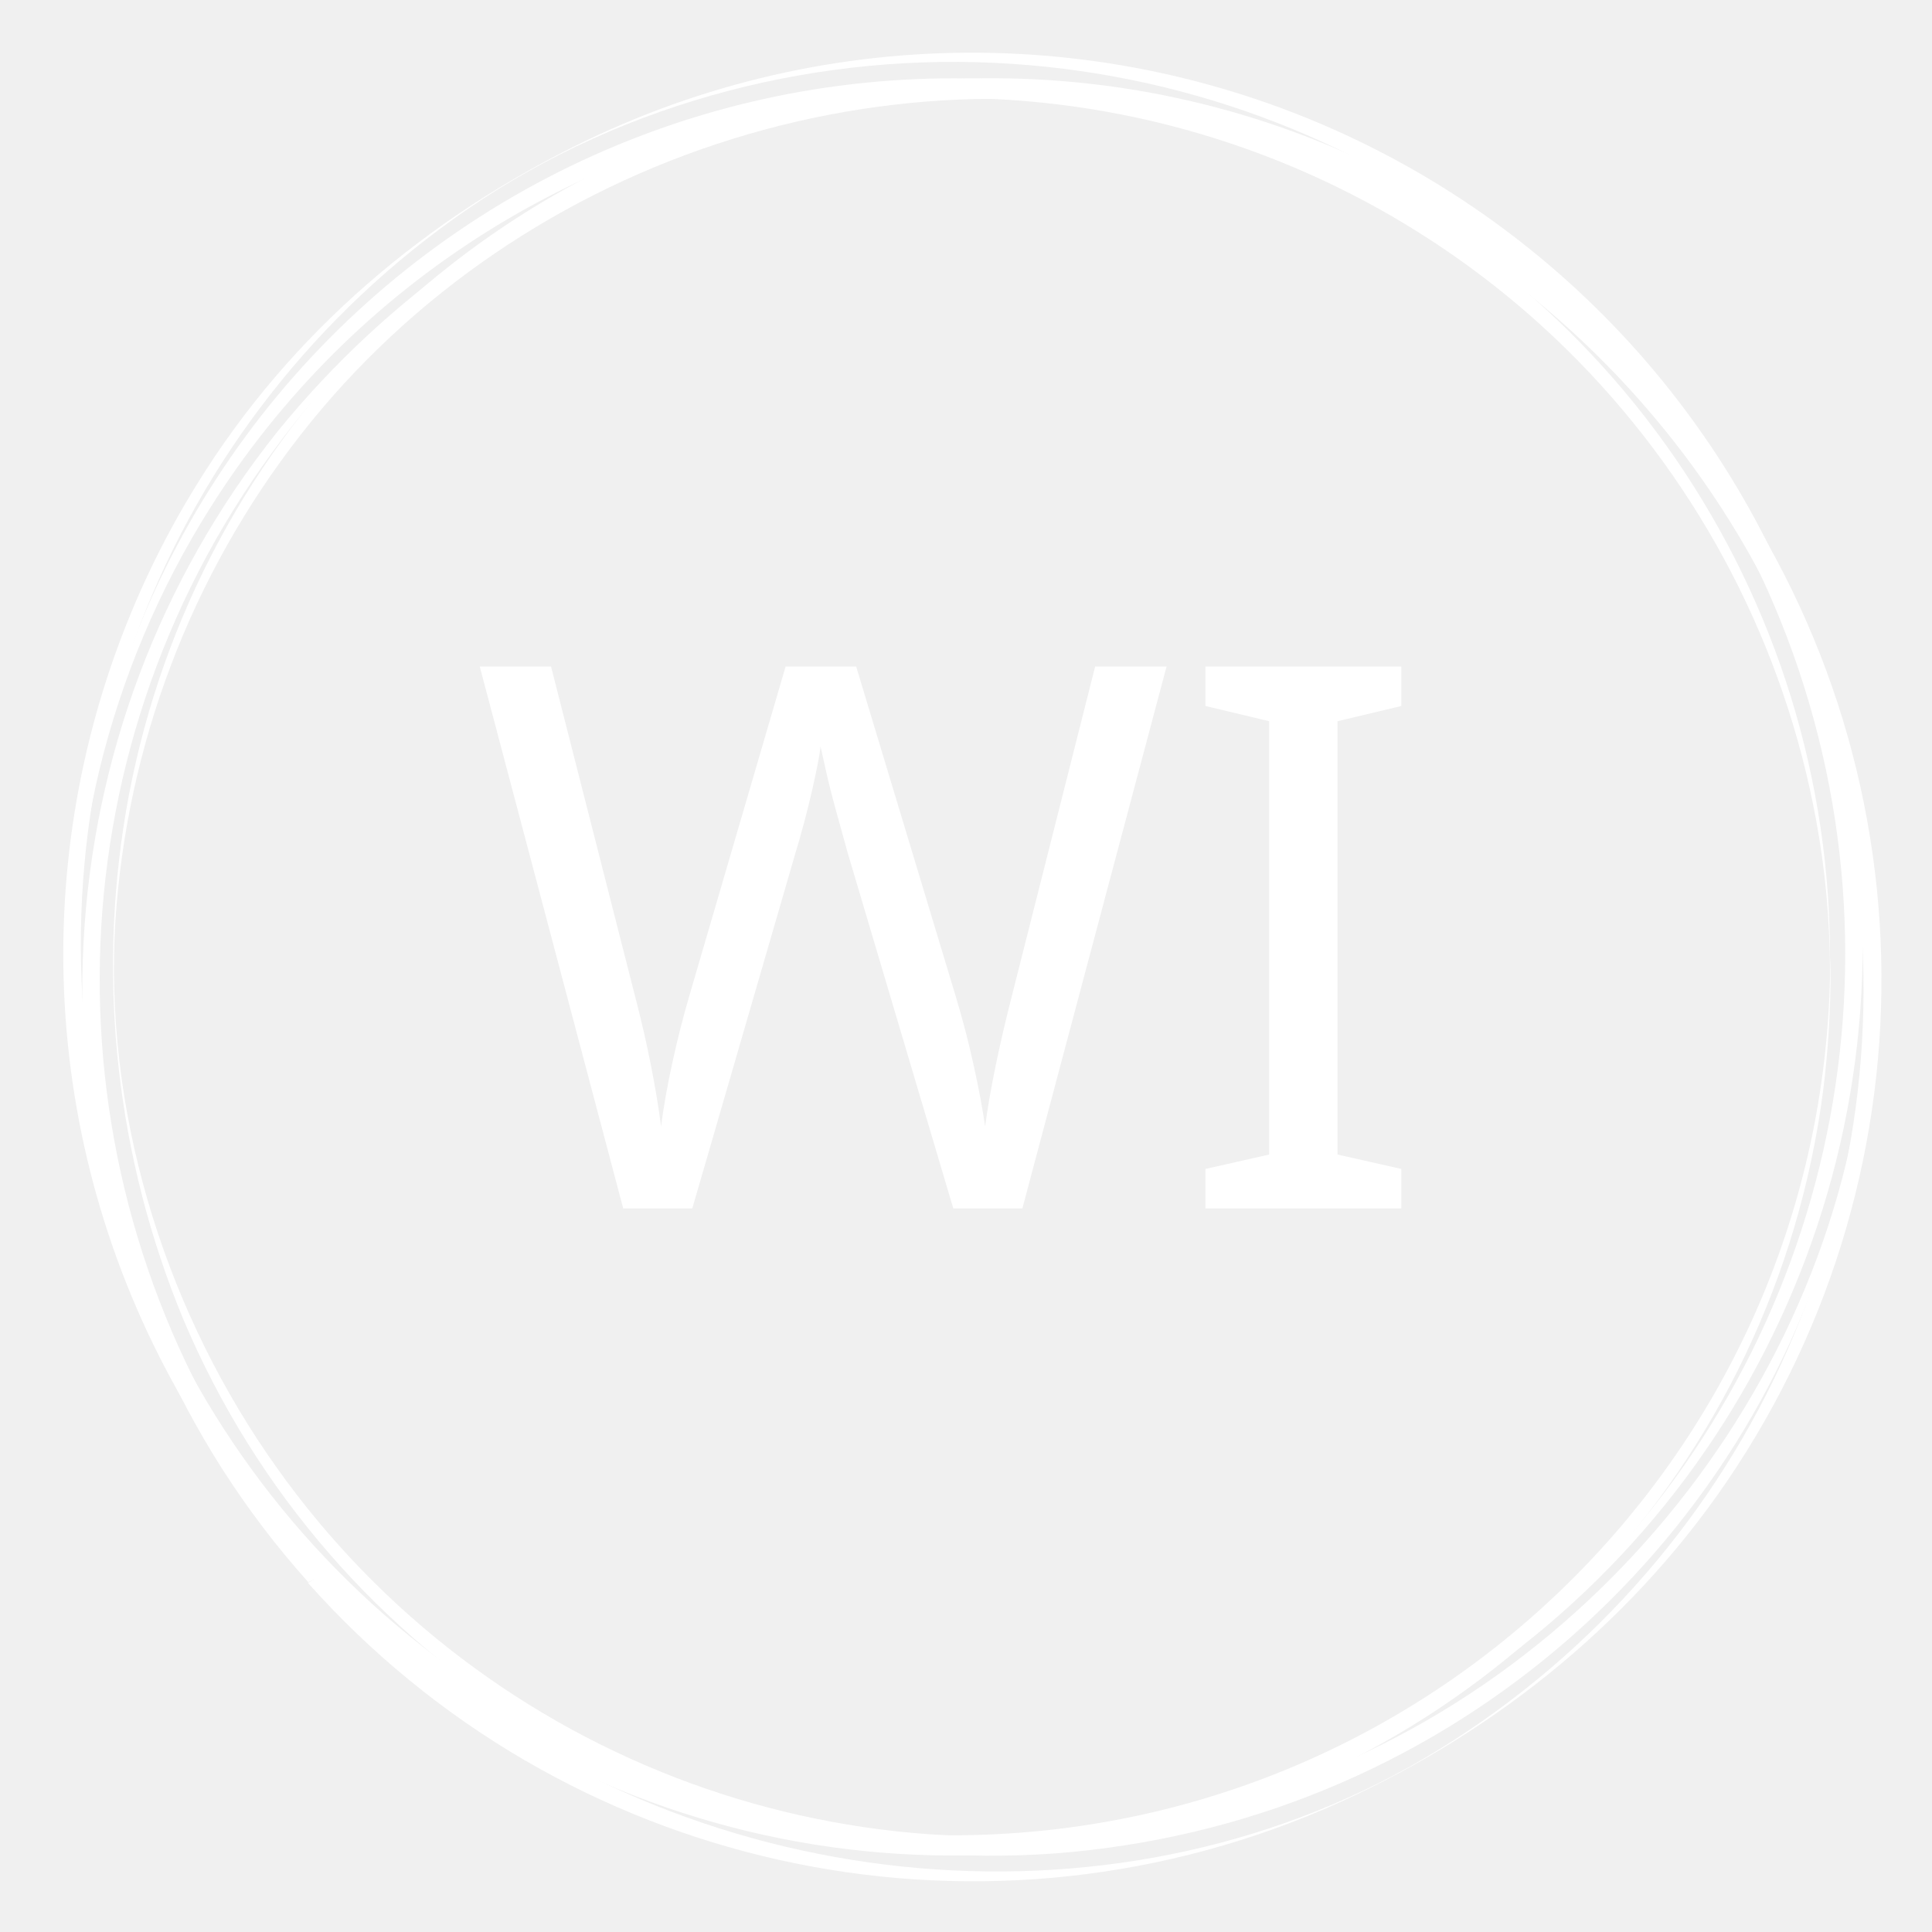
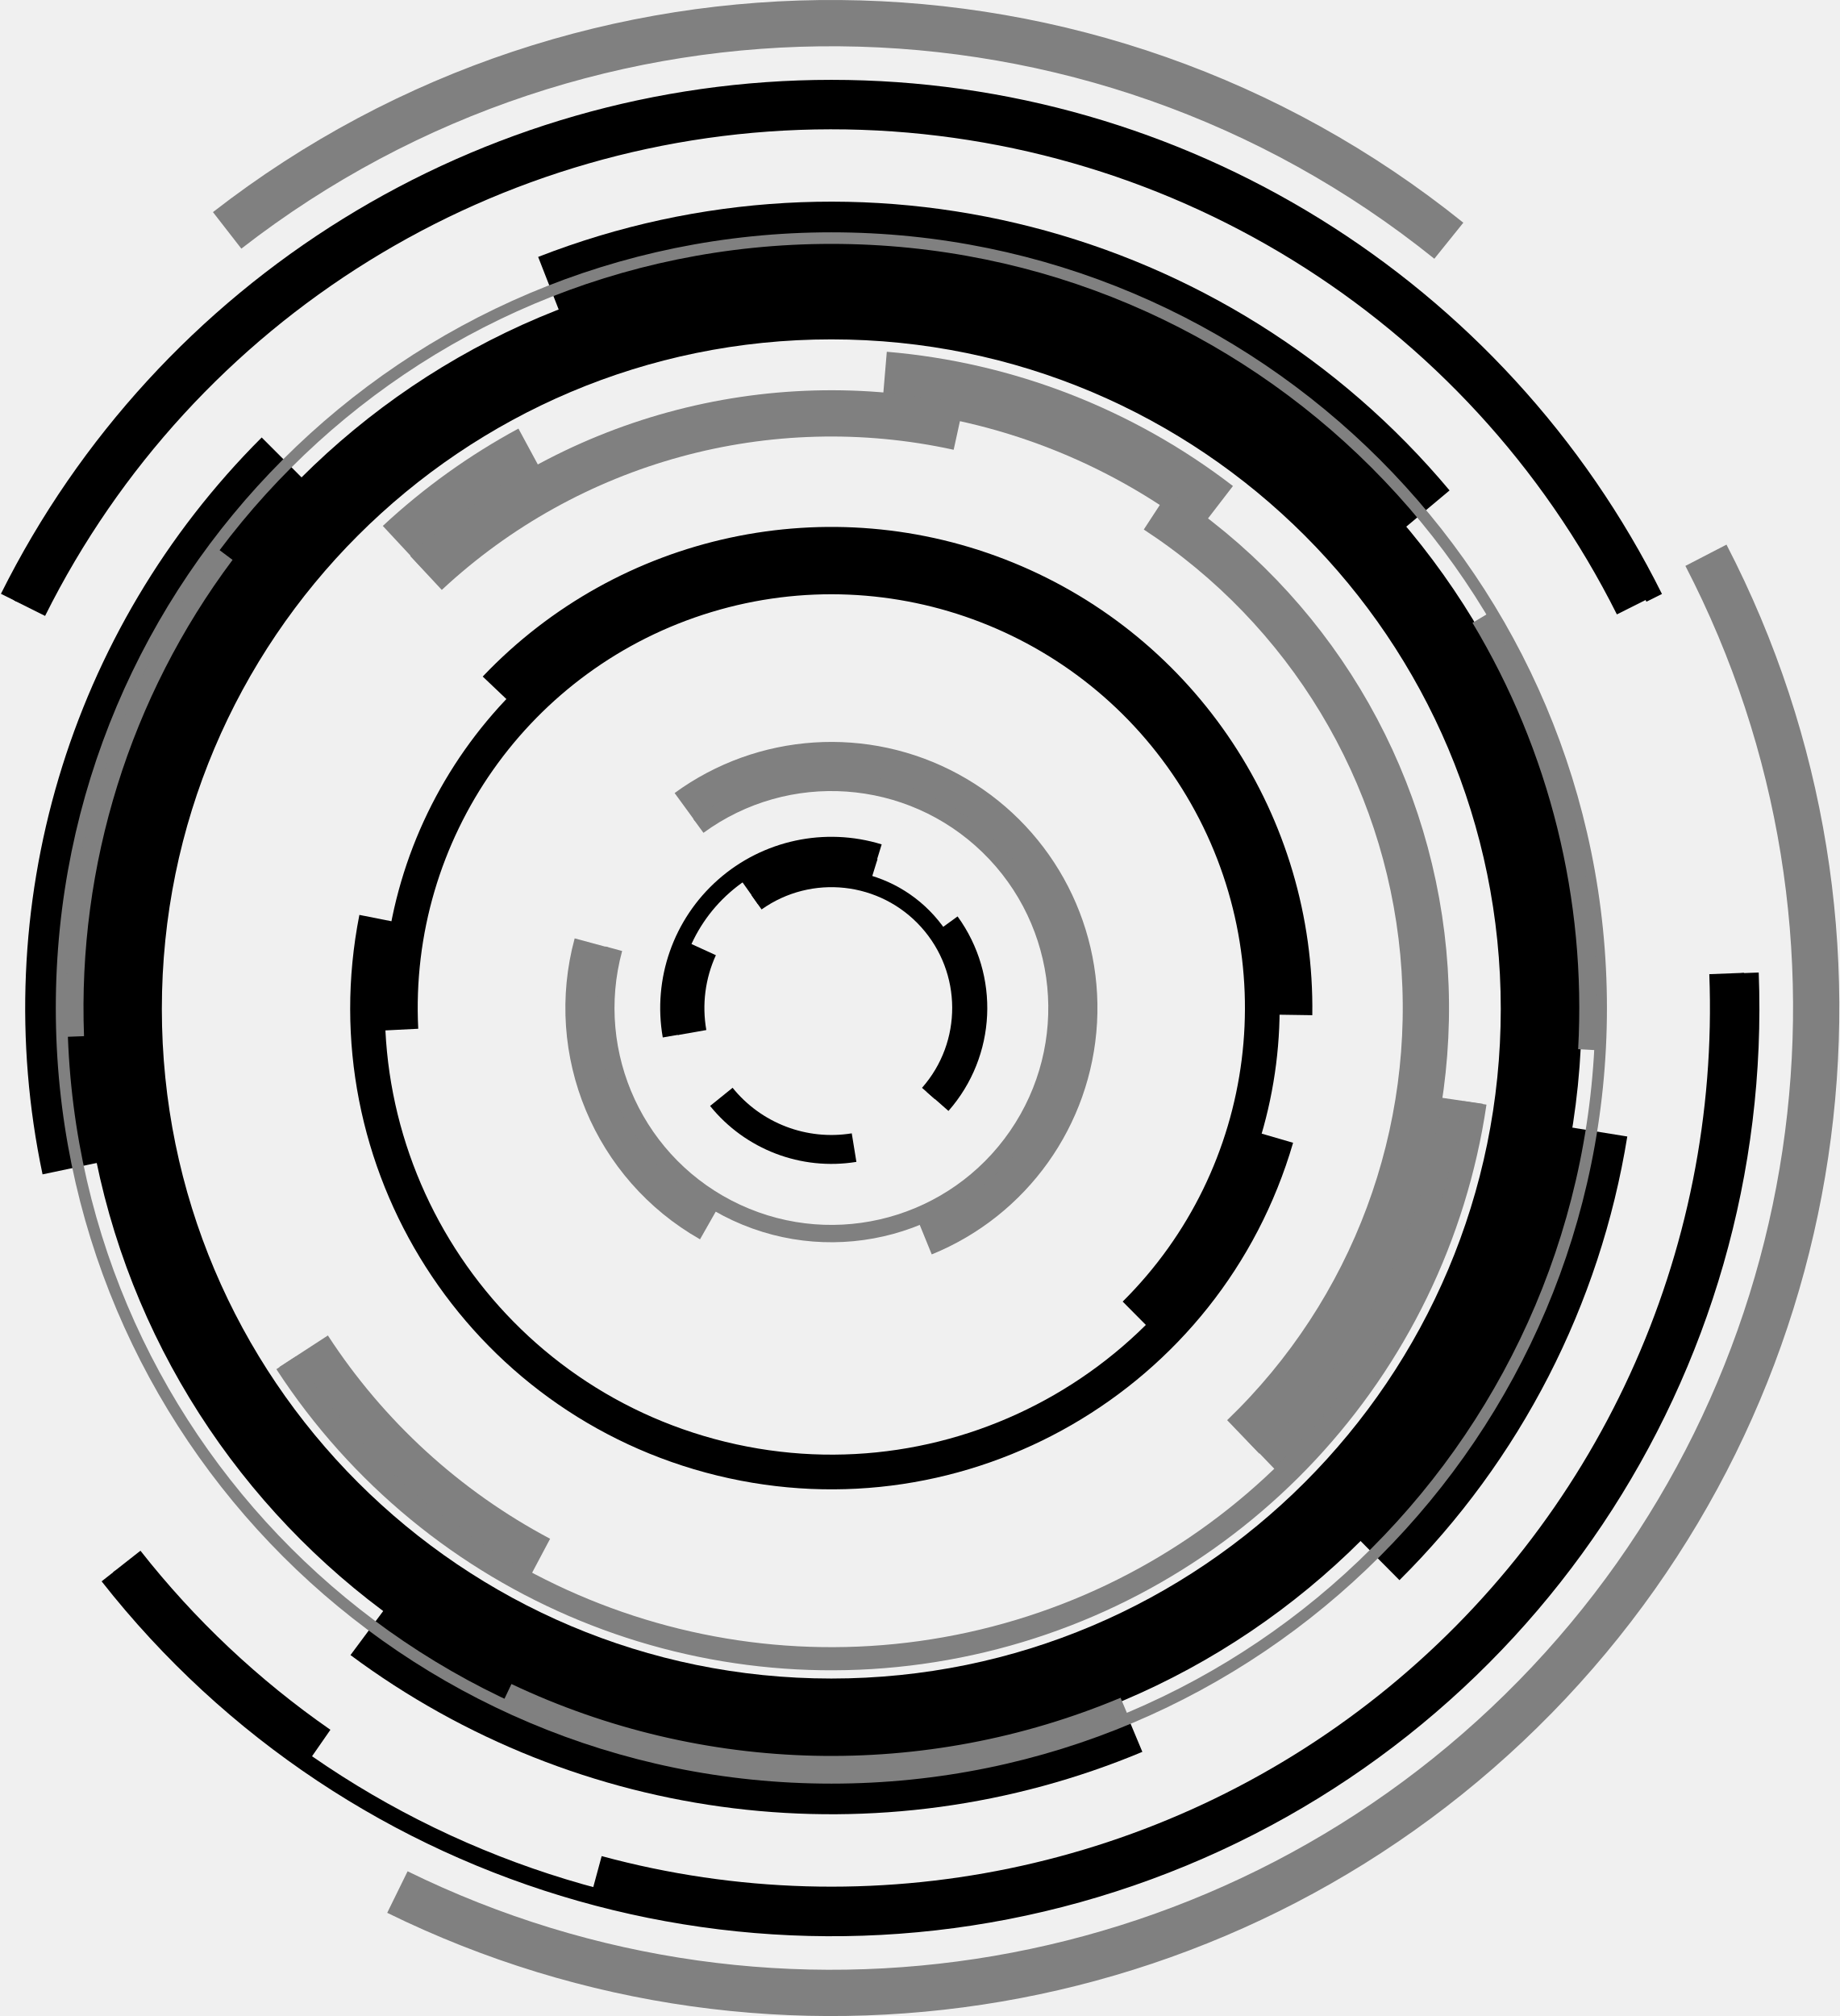
- <svg xmlns="http://www.w3.org/2000/svg" id="Layer_1" data-name="Layer 1" viewBox="0 0 245.56 245.56">
-   <defs>
-     <style>.cls-1,.cls-2{fill:#fff;}.cls-2{font-size:96.46px;font-family:Oregano-Regular, Oregano Regular;}</style>
-   </defs>
-   <path class="cls-1" d="M232.62,122.56A111.55,111.55,0,0,1,10.14,133.43C7.67,109.55,13.86,85,26.61,64.72a111.42,111.42,0,0,1,174-18.82,112.44,112.44,0,0,1,30.24,58.44,105.81,105.81,0,0,1,1.74,19c0,1.69,0,0,0-.74A111.68,111.68,0,0,0,159.93,16.9,111.65,111.65,0,0,0,9.65,116.15c-1.09,22.2,3.52,44.24,14.63,63.56a111.56,111.56,0,0,0,207.44-41.06,121.86,121.86,0,0,0,.95-15.4C232.67,122.46,232.62,120.82,232.62,122.56Z" />
-   <path class="cls-1" d="M151.7,230.4A111.41,111.41,0,0,1,33.94,184.77c-13.33-19.51-20.72-43.89-19.28-67.62a112.33,112.33,0,0,1,23.5-61.82C66.47,19.09,115.7,3.75,159.53,17.6A111.7,111.7,0,0,1,237.43,118c2.57,46.08-27.27,90.21-69.57,107.24a121.32,121.32,0,0,1-16.16,5.12c-.2,0,.15,2.43,0,2.48a111.69,111.69,0,0,0,85.48-98.65,116.77,116.77,0,0,0-12.05-63.9A111.5,111.5,0,0,0,47,42.82,112.63,112.63,0,0,0,16,103.2a117.48,117.48,0,0,0,7.28,64.44,111.57,111.57,0,0,0,111,67.92,115.39,115.39,0,0,0,17.45-2.73C151.9,232.83,151.55,230.45,151.7,230.4Z" />
-   <path class="cls-1" d="M176.49,220.22a112.53,112.53,0,0,1-68.32,12.16A113.42,113.42,0,0,1,59.48,26.54c20.08-13.76,45-20.06,69.21-18.42A113.4,113.4,0,0,1,192,209.79a109.57,109.57,0,0,1-16.06,10.73c-1.54.84-.1.1.59-.3a113.36,113.36,0,0,0,59.1-116A113.18,113.18,0,0,0,74.65,17.8C54.37,27.53,36.92,42.28,25.07,61.49A113.38,113.38,0,0,0,92.75,230.94a113.11,113.11,0,0,0,69-3.82,128.45,128.45,0,0,0,14.19-6.6C176.59,220.22,178.08,219.37,176.49,220.22Z" />
-   <path class="cls-1" d="M41.33,199.91A113.48,113.48,0,0,1,25.22,72.66c11-21.35,29.15-39.72,51-49.85A113.62,113.62,0,0,1,142.63,14c46,7.79,83.39,44.38,92.17,90.26a113.48,113.48,0,0,1-51.91,118.11c-39.82,24.53-93.56,19.12-129.16-10.42a129.16,129.16,0,0,1-12.4-12c-.15-.15-2.08,1.34-2.23,1.19a113.18,113.18,0,0,0,129.21,28.8c20.48-8.84,38.52-23.09,51.12-41.56A113.35,113.35,0,0,0,89.28,17.2a119.12,119.12,0,0,0-54,37.64,113.56,113.56,0,0,0-7,131.92,112,112,0,0,0,10.86,14.29C39.3,201.25,41.23,199.76,41.33,199.91Z" />
-   <text class="cls-2" transform="translate(59.82 153.59)">W</text>
-   <text class="cls-2" transform="translate(149.36 153.59)">I</text>
+ <svg xmlns="http://www.w3.org/2000/svg" id="svg2" viewBox="0 0 1590.4 1742.9" version="1.1">
+   <g id="layer1" transform="translate(-1718.3 339.07)">
+     <g id="g3965" fill="none">
+       <path id="path3849" d="m-1564.5 659.49a851.43 851.43 0 0 1 231.44 -778.14" stroke="#000" stroke-width="103.66" transform="matrix(.77173 0 0 .77173 3001.6 159.01)" />
+       <path id="path3051" d="m-1253.9-188.47a851.43 851.43 0 0 1 1056.3 8.942" stroke="#808080" stroke-width="40" transform="translate(3168.6 48.571)" />
+       <path id="path3821" d="m24.711 92.404a851.43 851.43 0 0 1 -1131.4 1155.7" stroke="#808080" stroke-width="40" transform="translate(3168.6 48.571)" />
+       <path id="path3823" d="m-1493.4 103.89a851.43 851.43 0 0 1 1523.2 -1.47" stroke="#000" stroke-width="32.973" transform="matrix(.90983 0 0 .90983 3102.6 92.194)" />
+       <path id="path3825" d="m119.37 451.03a851.43 851.43 0 0 1 -1073.4 854.57" stroke="#000" stroke-width="32.973" transform="matrix(.90983 0 0 .90983 3102.6 92.194)" />
+       <path id="path3829" stroke="#000" stroke-width="103.66" transform="matrix(.77173 0 0 .77173 3001.6 159.01)" d="m-1041.1-309.31a851.43 851.43 0 0 1 962.53 246.56" />
+       <path id="path3835" d="m120 483.79a851.43 851.43 0 1 1 -1702.9 0 851.43 851.43 0 1 1 1702.9 0z" stroke="#000" stroke-width="97.094" transform="matrix(.72093 0 0 .72098 2964.4 184.4)" />
+       <path id="path3837" stroke="#808080" stroke-width="78.207" transform="matrix(.63933 0 0 .63933 2904.8 223.06)" d="m-1311.5-139.45a851.43 851.43 0 0 1 175.37 -125.85" />
+       <path id="path3839" d="m119.38 451.26a851.43 851.43 0 0 1 -1520.4 558.54" stroke="#000" stroke-width="16.068" transform="matrix(.93356 0 0 .93356 3120 80.714)" />
+       <path id="path3843" d="m-1216.9 1183.2a851.43 851.43 0 0 1 -184.08 -173.51" stroke="#000" stroke-width="32.973" transform="matrix(.90983 0 0 .90983 3102.6 92.194)" />
+       <path id="path3845" d="m-1493.4 103.82a851.43 851.43 0 0 1 1524 0.15" stroke="#000" stroke-width="16.068" transform="matrix(.93356 0 0 .93356 3120 80.714)" />
+       <path id="path3851" stroke="#000" stroke-width="103.66" transform="matrix(.77173 0 0 .77173 3001.6 159.01)" d="m-403.01 1269.3a851.43 851.43 0 0 1 -836.29 -102.2" />
+       <path id="path3853" d="m109.12 619.5a851.43 851.43 0 0 1 -240.61 468.5" stroke="#000" stroke-width="103.66" transform="matrix(.77173 0 0 .77173 3001.6 159.01)" />
+       <path id="path3855" d="m-659.82-364.62a851.43 851.43 0 0 1 447.56 173.58" stroke="#808080" stroke-width="78.207" transform="matrix(.63933 0 0 .63933 2904.8 223.06)" />
+       <path id="path3857" stroke="#808080" stroke-width="78.207" transform="matrix(.63933 0 0 .63933 2904.8 223.06)" d="m110.93 607.71a851.43 851.43 0 0 1 -252.34 489.89" />
+       <path id="path3859" d="m-1130.2 1236.1a851.43 851.43 0 0 1 -315 -288.15" stroke="#808080" stroke-width="78.207" transform="matrix(.63933 0 0 .63933 2904.8 223.06)" />
+       <path id="path3861" stroke="#808080" stroke-width="30.272" transform="matrix(.66068 0 0 .66068 2920.4 212.73)" d="m110.89 608.03a851.43 851.43 0 0 1 -1556 340.17" />
+       <path id="path3863" d="m-265.86-229.07a851.43 851.43 0 0 1 124.2 1327" stroke="#808080" stroke-width="66.254" transform="matrix(.60374 0 0 .60374 2878.7 240.28)" />
+       <path id="path3865" d="m-1311.9-139.11a851.43 851.43 0 0 1 762.73 -208.79" stroke="#808080" stroke-width="66.254" transform="matrix(.60374 0 0 .60374 2878.7 240.28)" />
+       <path id="path3867" d="m85.89 722.37a851.43 851.43 0 0 1 -1652.7 -403.3" stroke="#000" stroke-width="63.714" transform="matrix(.47086 0 0 .47086 2781.5 304.57)" />
+       <path id="path3869" d="m-1348.5-102.81a851.43 851.43 0 0 1 1468.4 599.36" stroke="#000" stroke-width="63.714" transform="matrix(.47086 0 0 .47086 2781.5 304.57)" />
+       <path id="path3871" d="m-1581.8 526.54a851.43 851.43 0 1 1 1450.1 561.56" stroke="#000" stroke-width="68.55" transform="matrix(.43764 0 0 .43764 2757.2 320.64)" />
+       <path id="path3873" stroke="#808080" stroke-width="118.79" transform="matrix(.25255 0 0 .25255 2621.9 410.18)" d="m-1233.3-204.01a851.43 851.43 0 1 1 822.92 1476.4" />
+       <path id="path3875" d="m-1152 1224.1a851.43 851.43 0 0 1 -401.17 -963.09" stroke="#808080" stroke-width="118.79" transform="matrix(.25255 0 0 .25255 2621.9 410.18)" />
+       <path id="path3877" stroke="#808080" stroke-width="65.484" transform="matrix(.22906 0 0 .22906 2604.7 421.54)" d="m-1233.7-203.7a851.43 851.43 0 1 1 -319.25 463.85" />
+       <path id="path3879" d="m-1223.1-211.32a851.43 851.43 0 0 1 743.7 -118.16" stroke="#000" stroke-width="174.04" transform="matrix(.14364 0 0 .14364 2542.2 462.87)" />
+       <path id="path3883" d="m-42.261-16.187a851.43 851.43 0 0 1 -49.751 1062.2" stroke="#000" stroke-width="174.04" transform="matrix(.14364 0 0 .14364 2542.2 462.87)" />
+       <path id="path3885" d="m-594.81 1324.2a851.43 851.43 0 0 1 -798.99 -305.4" stroke="#000" stroke-width="174.04" transform="matrix(.14364 0 0 .14364 2542.2 462.87)" />
+       <path id="path3887" d="m-1569.9 631.64a851.43 851.43 0 0 1 64.086 -501.72" stroke="#000" stroke-width="174.04" transform="matrix(.14364 0 0 .14364 2542.2 462.87)" />
+       <path id="path3889" d="m-1570.1 630.43a851.43 851.43 0 0 1 1089 -960.44" stroke="#000" stroke-width="90.91" transform="matrix(.165 0 0 .165 2557.8 452.54)" />
+       <path id="path3891" stroke="#000" stroke-width="114.12" transform="matrix(.13144 0 0 .13144 2533.3 468.77)" d="m-1223.8-210.86a851.43 851.43 0 0 1 1131.2 1257.6" />
+       <path id="path3847" d="m120 483.79a851.43 851.43 0 1 1 -1702.9 0 851.43 851.43 0 1 1 1702.9 0z" stroke="#808080" stroke-width="12.793" transform="matrix(.7817 0 0 .7817 3008.9 154.18)" />
+       <path id="path3959" d="m-402.23 1269a851.43 851.43 0 0 1 -693.46 -15.645" stroke="#808080" stroke-width="19.524" transform="matrix(.76828 0 0 .76828 2999.1 160.68)" />
+       <path id="path3961" d="m-1.562 45.355a851.43 851.43 0 0 1 120.27 485.32" stroke="#808080" stroke-width="19.524" transform="matrix(.76828 0 0 .76828 2999.1 160.68)" />
+       <path id="path3963" d="m-1582.3 515.87a851.43 851.43 0 0 1 169.11 -542.17" stroke="#808080" stroke-width="19.524" transform="matrix(.76828 0 0 .76828 2999.1 160.68)" />
+     </g>
+   </g>
</svg>
